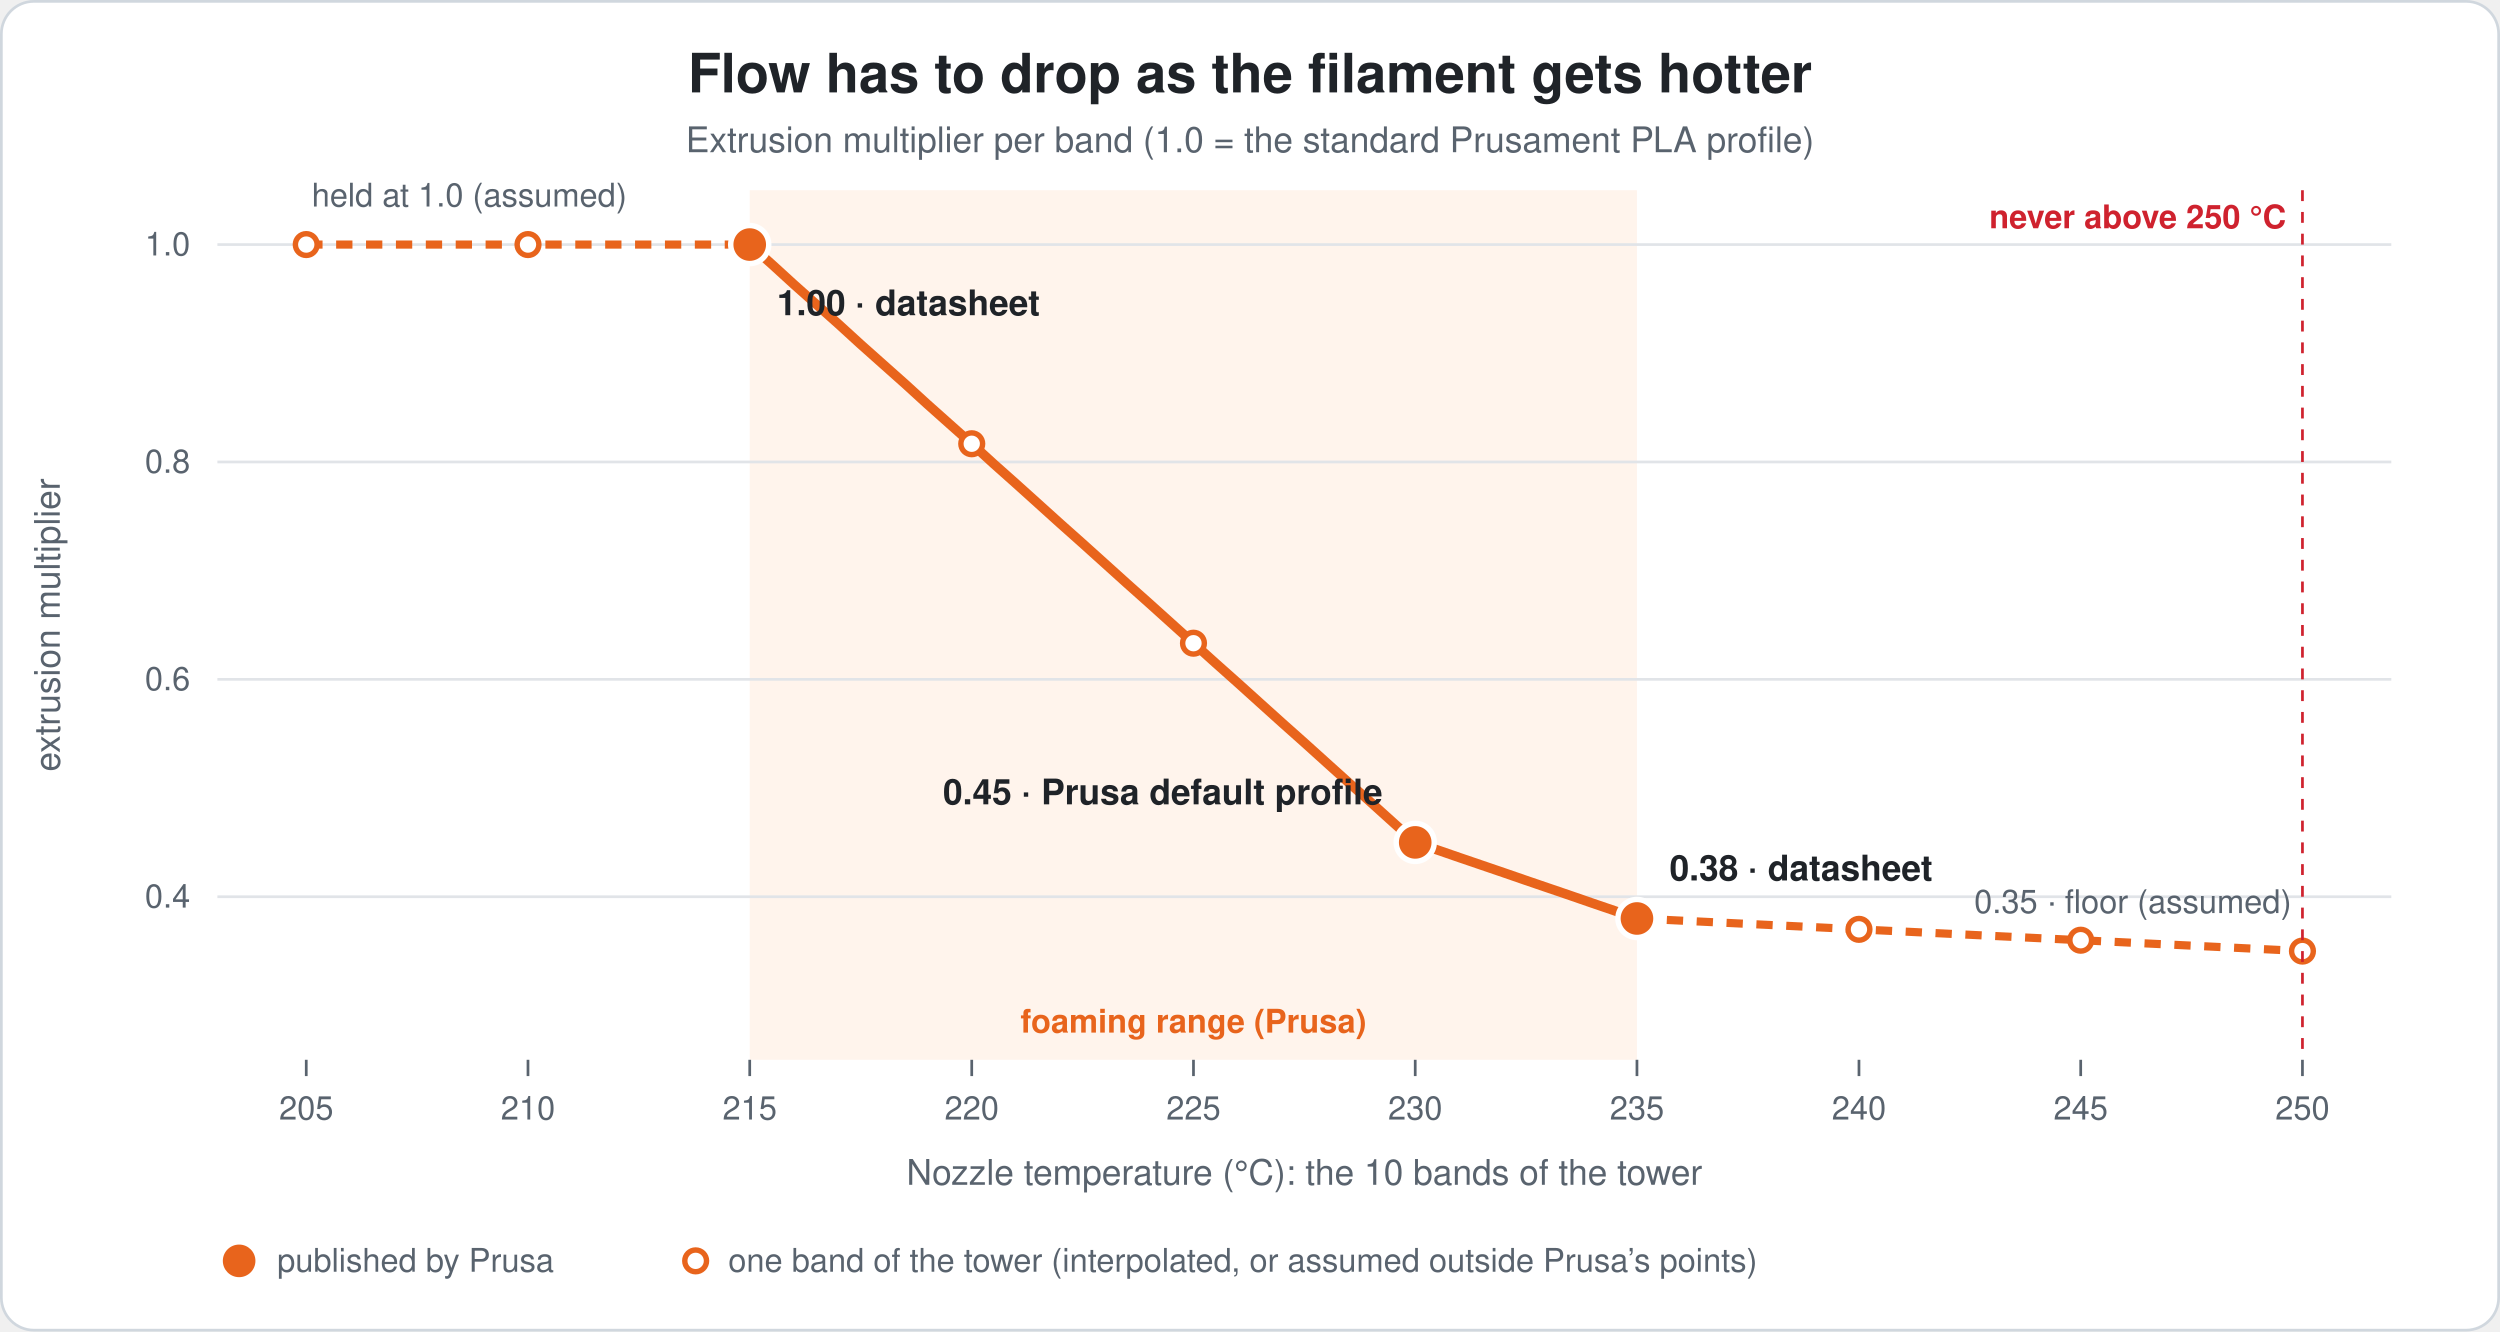
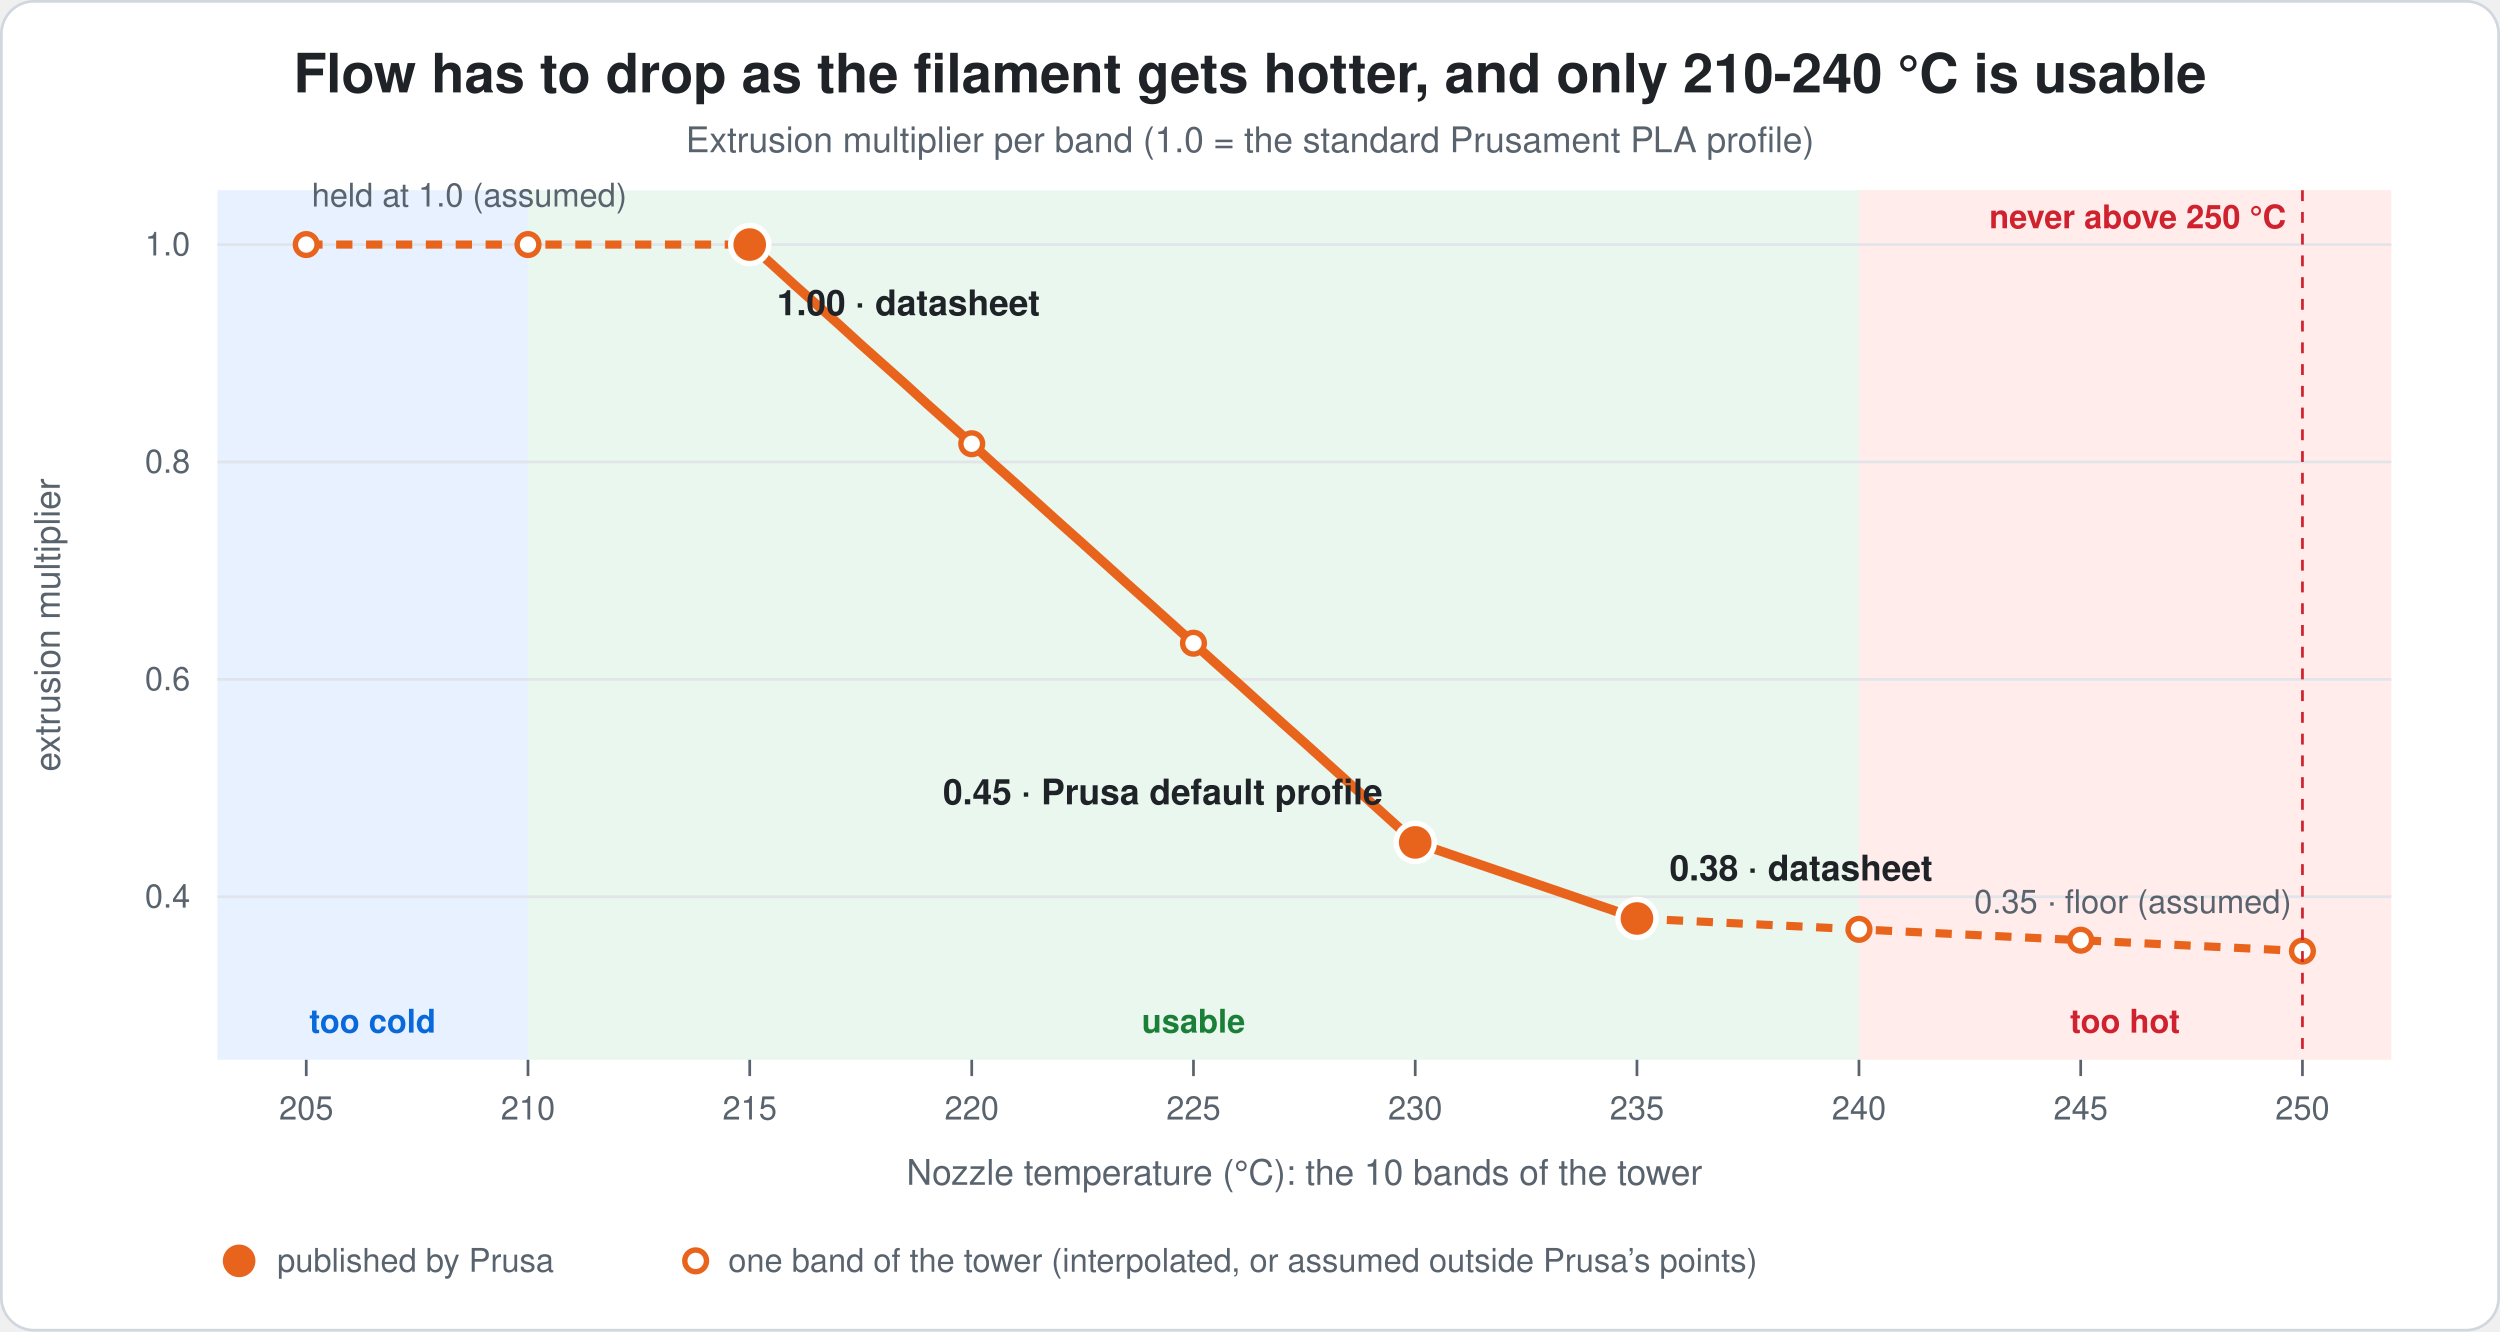
<svg xmlns="http://www.w3.org/2000/svg" viewBox="0 0 920 490" width="920" height="490" role="img" aria-label="Extrusion multiplier versus nozzle temperature for Lightweight PLA">
  <rect x="0.5" y="0.5" width="919" height="489" rx="12" fill="#ffffff" stroke="#d0d7de" />
-   <text x="460.0" y="34.0" font-family="-apple-system,BlinkMacSystemFont,Segoe UI,Helvetica,Arial,sans-serif" font-size="20" fill="#1f2328" text-anchor="middle" font-weight="700">Flow has to drop as the filament gets hotter</text>
+   <text x="460.0" y="34.0" font-family="-apple-system,BlinkMacSystemFont,Segoe UI,Helvetica,Arial,sans-serif" font-size="20" fill="#1f2328" text-anchor="middle" font-weight="700">Flow has to drop as the filament gets hotter, and only 210-240 °C is usable</text>
  <text x="460.0" y="56.0" font-family="-apple-system,BlinkMacSystemFont,Segoe UI,Helvetica,Arial,sans-serif" font-size="13" fill="#59636e" text-anchor="middle" font-weight="400">Extrusion multiplier per band (1.0 = the standard Prusament PLA profile)</text>
-   <rect x="275.9" y="70" width="326.5" height="320.0" fill="#fff4ec" />
-   <text x="439.2" y="380.0" font-family="-apple-system,BlinkMacSystemFont,Segoe UI,Helvetica,Arial,sans-serif" font-size="12" fill="#e8641c" text-anchor="middle" font-weight="600">foaming range (Prusa)</text>
+   <rect x="80.0" y="70" width="114.3" height="320.0" fill="#e8f1ff" />
+   <text x="137.1" y="380.0" font-family="-apple-system,BlinkMacSystemFont,Segoe UI,Helvetica,Arial,sans-serif" font-size="12" fill="#0969da" text-anchor="middle" font-weight="700">too cold</text>
+   <rect x="194.3" y="70" width="489.8" height="320.0" fill="#e9f7ee" />
+   <text x="439.2" y="380.0" font-family="-apple-system,BlinkMacSystemFont,Segoe UI,Helvetica,Arial,sans-serif" font-size="12" fill="#1a7f37" text-anchor="middle" font-weight="700">usable</text>
+   <rect x="684.1" y="70" width="195.9" height="320.0" fill="#ffeceb" />
+   <text x="782.0" y="380.0" font-family="-apple-system,BlinkMacSystemFont,Segoe UI,Helvetica,Arial,sans-serif" font-size="12" fill="#cf222e" text-anchor="middle" font-weight="700">too hot</text>
  <line x1="80" y1="330.0" x2="880" y2="330.0" stroke="#e1e4e8" />
  <text x="70.0" y="334.0" font-family="-apple-system,BlinkMacSystemFont,Segoe UI,Helvetica,Arial,sans-serif" font-size="12" fill="#59636e" text-anchor="end" font-weight="400">0.4</text>
  <line x1="80" y1="250.0" x2="880" y2="250.0" stroke="#e1e4e8" />
  <text x="70.0" y="254.0" font-family="-apple-system,BlinkMacSystemFont,Segoe UI,Helvetica,Arial,sans-serif" font-size="12" fill="#59636e" text-anchor="end" font-weight="400">0.6</text>
  <line x1="80" y1="170.0" x2="880" y2="170.0" stroke="#e1e4e8" />
  <text x="70.0" y="174.0" font-family="-apple-system,BlinkMacSystemFont,Segoe UI,Helvetica,Arial,sans-serif" font-size="12" fill="#59636e" text-anchor="end" font-weight="400">0.8</text>
  <line x1="80" y1="90.0" x2="880" y2="90.0" stroke="#e1e4e8" />
  <text x="70.0" y="94.0" font-family="-apple-system,BlinkMacSystemFont,Segoe UI,Helvetica,Arial,sans-serif" font-size="12" fill="#59636e" text-anchor="end" font-weight="400">1.0</text>
  <line x1="112.7" y1="390.0" x2="112.7" y2="396.0" stroke="#59636e" />
  <text x="112.7" y="412.0" font-family="-apple-system,BlinkMacSystemFont,Segoe UI,Helvetica,Arial,sans-serif" font-size="12" fill="#59636e" text-anchor="middle" font-weight="400">205</text>
  <line x1="194.3" y1="390.0" x2="194.3" y2="396.0" stroke="#59636e" />
  <text x="194.3" y="412.0" font-family="-apple-system,BlinkMacSystemFont,Segoe UI,Helvetica,Arial,sans-serif" font-size="12" fill="#59636e" text-anchor="middle" font-weight="400">210</text>
  <line x1="275.9" y1="390.0" x2="275.9" y2="396.0" stroke="#59636e" />
  <text x="275.9" y="412.0" font-family="-apple-system,BlinkMacSystemFont,Segoe UI,Helvetica,Arial,sans-serif" font-size="12" fill="#59636e" text-anchor="middle" font-weight="400">215</text>
  <line x1="357.6" y1="390.0" x2="357.6" y2="396.0" stroke="#59636e" />
  <text x="357.6" y="412.0" font-family="-apple-system,BlinkMacSystemFont,Segoe UI,Helvetica,Arial,sans-serif" font-size="12" fill="#59636e" text-anchor="middle" font-weight="400">220</text>
  <line x1="439.2" y1="390.0" x2="439.2" y2="396.0" stroke="#59636e" />
  <text x="439.2" y="412.0" font-family="-apple-system,BlinkMacSystemFont,Segoe UI,Helvetica,Arial,sans-serif" font-size="12" fill="#59636e" text-anchor="middle" font-weight="400">225</text>
  <line x1="520.8" y1="390.0" x2="520.8" y2="396.0" stroke="#59636e" />
  <text x="520.8" y="412.0" font-family="-apple-system,BlinkMacSystemFont,Segoe UI,Helvetica,Arial,sans-serif" font-size="12" fill="#59636e" text-anchor="middle" font-weight="400">230</text>
  <line x1="602.4" y1="390.0" x2="602.4" y2="396.0" stroke="#59636e" />
  <text x="602.4" y="412.0" font-family="-apple-system,BlinkMacSystemFont,Segoe UI,Helvetica,Arial,sans-serif" font-size="12" fill="#59636e" text-anchor="middle" font-weight="400">235</text>
  <line x1="684.1" y1="390.0" x2="684.1" y2="396.0" stroke="#59636e" />
  <text x="684.1" y="412.0" font-family="-apple-system,BlinkMacSystemFont,Segoe UI,Helvetica,Arial,sans-serif" font-size="12" fill="#59636e" text-anchor="middle" font-weight="400">240</text>
  <line x1="765.7" y1="390.0" x2="765.7" y2="396.0" stroke="#59636e" />
  <text x="765.7" y="412.0" font-family="-apple-system,BlinkMacSystemFont,Segoe UI,Helvetica,Arial,sans-serif" font-size="12" fill="#59636e" text-anchor="middle" font-weight="400">245</text>
  <line x1="847.3" y1="390.0" x2="847.3" y2="396.0" stroke="#59636e" />
  <text x="847.3" y="412.0" font-family="-apple-system,BlinkMacSystemFont,Segoe UI,Helvetica,Arial,sans-serif" font-size="12" fill="#59636e" text-anchor="middle" font-weight="400">250</text>
  <text x="480.0" y="436.0" font-family="-apple-system,BlinkMacSystemFont,Segoe UI,Helvetica,Arial,sans-serif" font-size="13" fill="#59636e" text-anchor="middle" font-weight="400">Nozzle temperature (°C): the 10 bands of the tower</text>
  <text transform="translate(22,230.0) rotate(-90)" font-family="-apple-system,BlinkMacSystemFont,Segoe UI,Helvetica,Arial,sans-serif" font-size="13" fill="#59636e" text-anchor="middle">extrusion multiplier</text>
  <path d="M112.7,90.0 L116.7,90.0 L120.8,90.0 L124.9,90.0 L129.0,90.0 L133.1,90.0 L137.1,90.0 L141.2,90.0 L145.3,90.0 L149.4,90.0 L153.5,90.0 L157.6,90.0 L161.6,90.0 L165.7,90.0 L169.8,90.0 L173.9,90.0 L178.0,90.0 L182.0,90.0 L186.1,90.0 L190.2,90.0 L194.3,90.0 L198.4,90.0 L202.4,90.0 L206.5,90.0 L210.6,90.0 L214.7,90.0 L218.8,90.0 L222.9,90.0 L226.9,90.0 L231.0,90.0 L235.1,90.0 L239.2,90.0 L243.3,90.0 L247.3,90.0 L251.4,90.0 L255.5,90.0 L259.6,90.0 L263.7,90.0 L267.8,90.0 L271.8,90.0 L275.9,90.0" fill="none" stroke="#e8641c" stroke-width="3" stroke-dasharray="6 5" />
  <path d="M275.9,90.0 L284.1,97.3 L292.2,104.7 L300.4,112.0 L308.6,119.3 L316.7,126.7 L324.9,134.0 L333.1,141.3 L341.2,148.7 L349.4,156.0 L357.6,163.3 L365.7,170.7 L373.9,178.0 L382.0,185.3 L390.2,192.7 L398.4,200.0 L406.5,207.3 L414.7,214.7 L422.9,222.0 L431.0,229.3 L439.2,236.7 L447.3,244.0 L455.5,251.3 L463.7,258.7 L471.8,266.0 L480.0,273.3 L488.2,280.7 L496.3,288.0 L504.5,295.3 L512.7,302.7 L520.8,310.0 L529.0,312.8 L537.1,315.6 L545.3,318.4 L553.5,321.2 L561.6,324.0 L569.8,326.8 L578.0,329.6 L586.1,332.4 L594.3,335.2 L602.4,338.0" fill="none" stroke="#e8641c" stroke-width="3.5" />
  <path d="M602.4,338.0 L608.6,338.3 L614.7,338.6 L620.8,338.9 L626.9,339.2 L633.1,339.5 L639.2,339.8 L645.3,340.1 L651.4,340.4 L657.6,340.7 L663.7,341.0 L669.8,341.3 L675.9,341.6 L682.0,341.9 L688.2,342.2 L694.3,342.5 L700.4,342.8 L706.5,343.1 L712.7,343.4 L718.8,343.7 L724.9,344.0 L731.0,344.3 L737.1,344.6 L743.3,344.9 L749.4,345.2 L755.5,345.5 L761.6,345.8 L767.8,346.1 L773.9,346.4 L780.0,346.7 L786.1,347.0 L792.2,347.3 L798.4,347.6 L804.5,347.9 L810.6,348.2 L816.7,348.5 L822.9,348.8 L829.0,349.1 L835.1,349.4 L841.2,349.7 L847.3,350.0" fill="none" stroke="#e8641c" stroke-width="3" stroke-dasharray="6 5" />
  <circle cx="112.7" cy="90.0" r="4" fill="#ffffff" stroke="#e8641c" stroke-width="2" />
  <circle cx="194.3" cy="90.0" r="4" fill="#ffffff" stroke="#e8641c" stroke-width="2" />
  <circle cx="275.9" cy="90.0" r="4" fill="#ffffff" stroke="#e8641c" stroke-width="2" />
  <circle cx="357.6" cy="163.3" r="4" fill="#ffffff" stroke="#e8641c" stroke-width="2" />
  <circle cx="439.2" cy="236.7" r="4" fill="#ffffff" stroke="#e8641c" stroke-width="2" />
  <circle cx="520.8" cy="310.0" r="4" fill="#ffffff" stroke="#e8641c" stroke-width="2" />
  <circle cx="602.4" cy="338.0" r="4" fill="#ffffff" stroke="#e8641c" stroke-width="2" />
  <circle cx="684.1" cy="342.0" r="4" fill="#ffffff" stroke="#e8641c" stroke-width="2" />
  <circle cx="765.7" cy="346.0" r="4" fill="#ffffff" stroke="#e8641c" stroke-width="2" />
  <circle cx="847.3" cy="350.0" r="4" fill="#ffffff" stroke="#e8641c" stroke-width="2" />
  <circle cx="275.9" cy="90.0" r="7" fill="#e8641c" stroke="#fff" stroke-width="2" />
  <text x="285.9" y="116.0" font-family="-apple-system,BlinkMacSystemFont,Segoe UI,Helvetica,Arial,sans-serif" font-size="13" fill="#1f2328" text-anchor="start" font-weight="600">1.00 · datasheet</text>
  <circle cx="520.8" cy="310.0" r="7" fill="#e8641c" stroke="#fff" stroke-width="2" />
  <text x="508.8" y="296.0" font-family="-apple-system,BlinkMacSystemFont,Segoe UI,Helvetica,Arial,sans-serif" font-size="13" fill="#1f2328" text-anchor="end" font-weight="600">0.45 · Prusa default profile</text>
  <circle cx="602.4" cy="338.0" r="7" fill="#e8641c" stroke="#fff" stroke-width="2" />
  <text x="614.4" y="324.0" font-family="-apple-system,BlinkMacSystemFont,Segoe UI,Helvetica,Arial,sans-serif" font-size="13" fill="#1f2328" text-anchor="start" font-weight="600">0.38 · datasheet</text>
  <text x="843.3" y="336.0" font-family="-apple-system,BlinkMacSystemFont,Segoe UI,Helvetica,Arial,sans-serif" font-size="12" fill="#59636e" text-anchor="end" font-weight="400">0.35 · floor (assumed)</text>
  <text x="114.7" y="76.0" font-family="-apple-system,BlinkMacSystemFont,Segoe UI,Helvetica,Arial,sans-serif" font-size="12" fill="#59636e" text-anchor="start" font-weight="400">held at 1.0 (assumed)</text>
  <line x1="847.3" y1="70" x2="847.3" y2="390.0" stroke="#cf222e" stroke-dasharray="4 4" />
  <text x="841.3" y="84.0" font-family="-apple-system,BlinkMacSystemFont,Segoe UI,Helvetica,Arial,sans-serif" font-size="12" fill="#cf222e" text-anchor="end" font-weight="600">never above 250 °C</text>
  <circle cx="88" cy="464" r="6" fill="#e8641c" />
  <text x="102.0" y="468.0" font-family="-apple-system,BlinkMacSystemFont,Segoe UI,Helvetica,Arial,sans-serif" font-size="12" fill="#59636e" text-anchor="start" font-weight="400">published by Prusa</text>
  <circle cx="256" cy="464" r="4" fill="#fff" stroke="#e8641c" stroke-width="2" />
  <text x="268.0" y="468.0" font-family="-apple-system,BlinkMacSystemFont,Segoe UI,Helvetica,Arial,sans-serif" font-size="12" fill="#59636e" text-anchor="start" font-weight="400">one band of the tower (interpolated, or assumed outside Prusa’s points)</text>
</svg>
